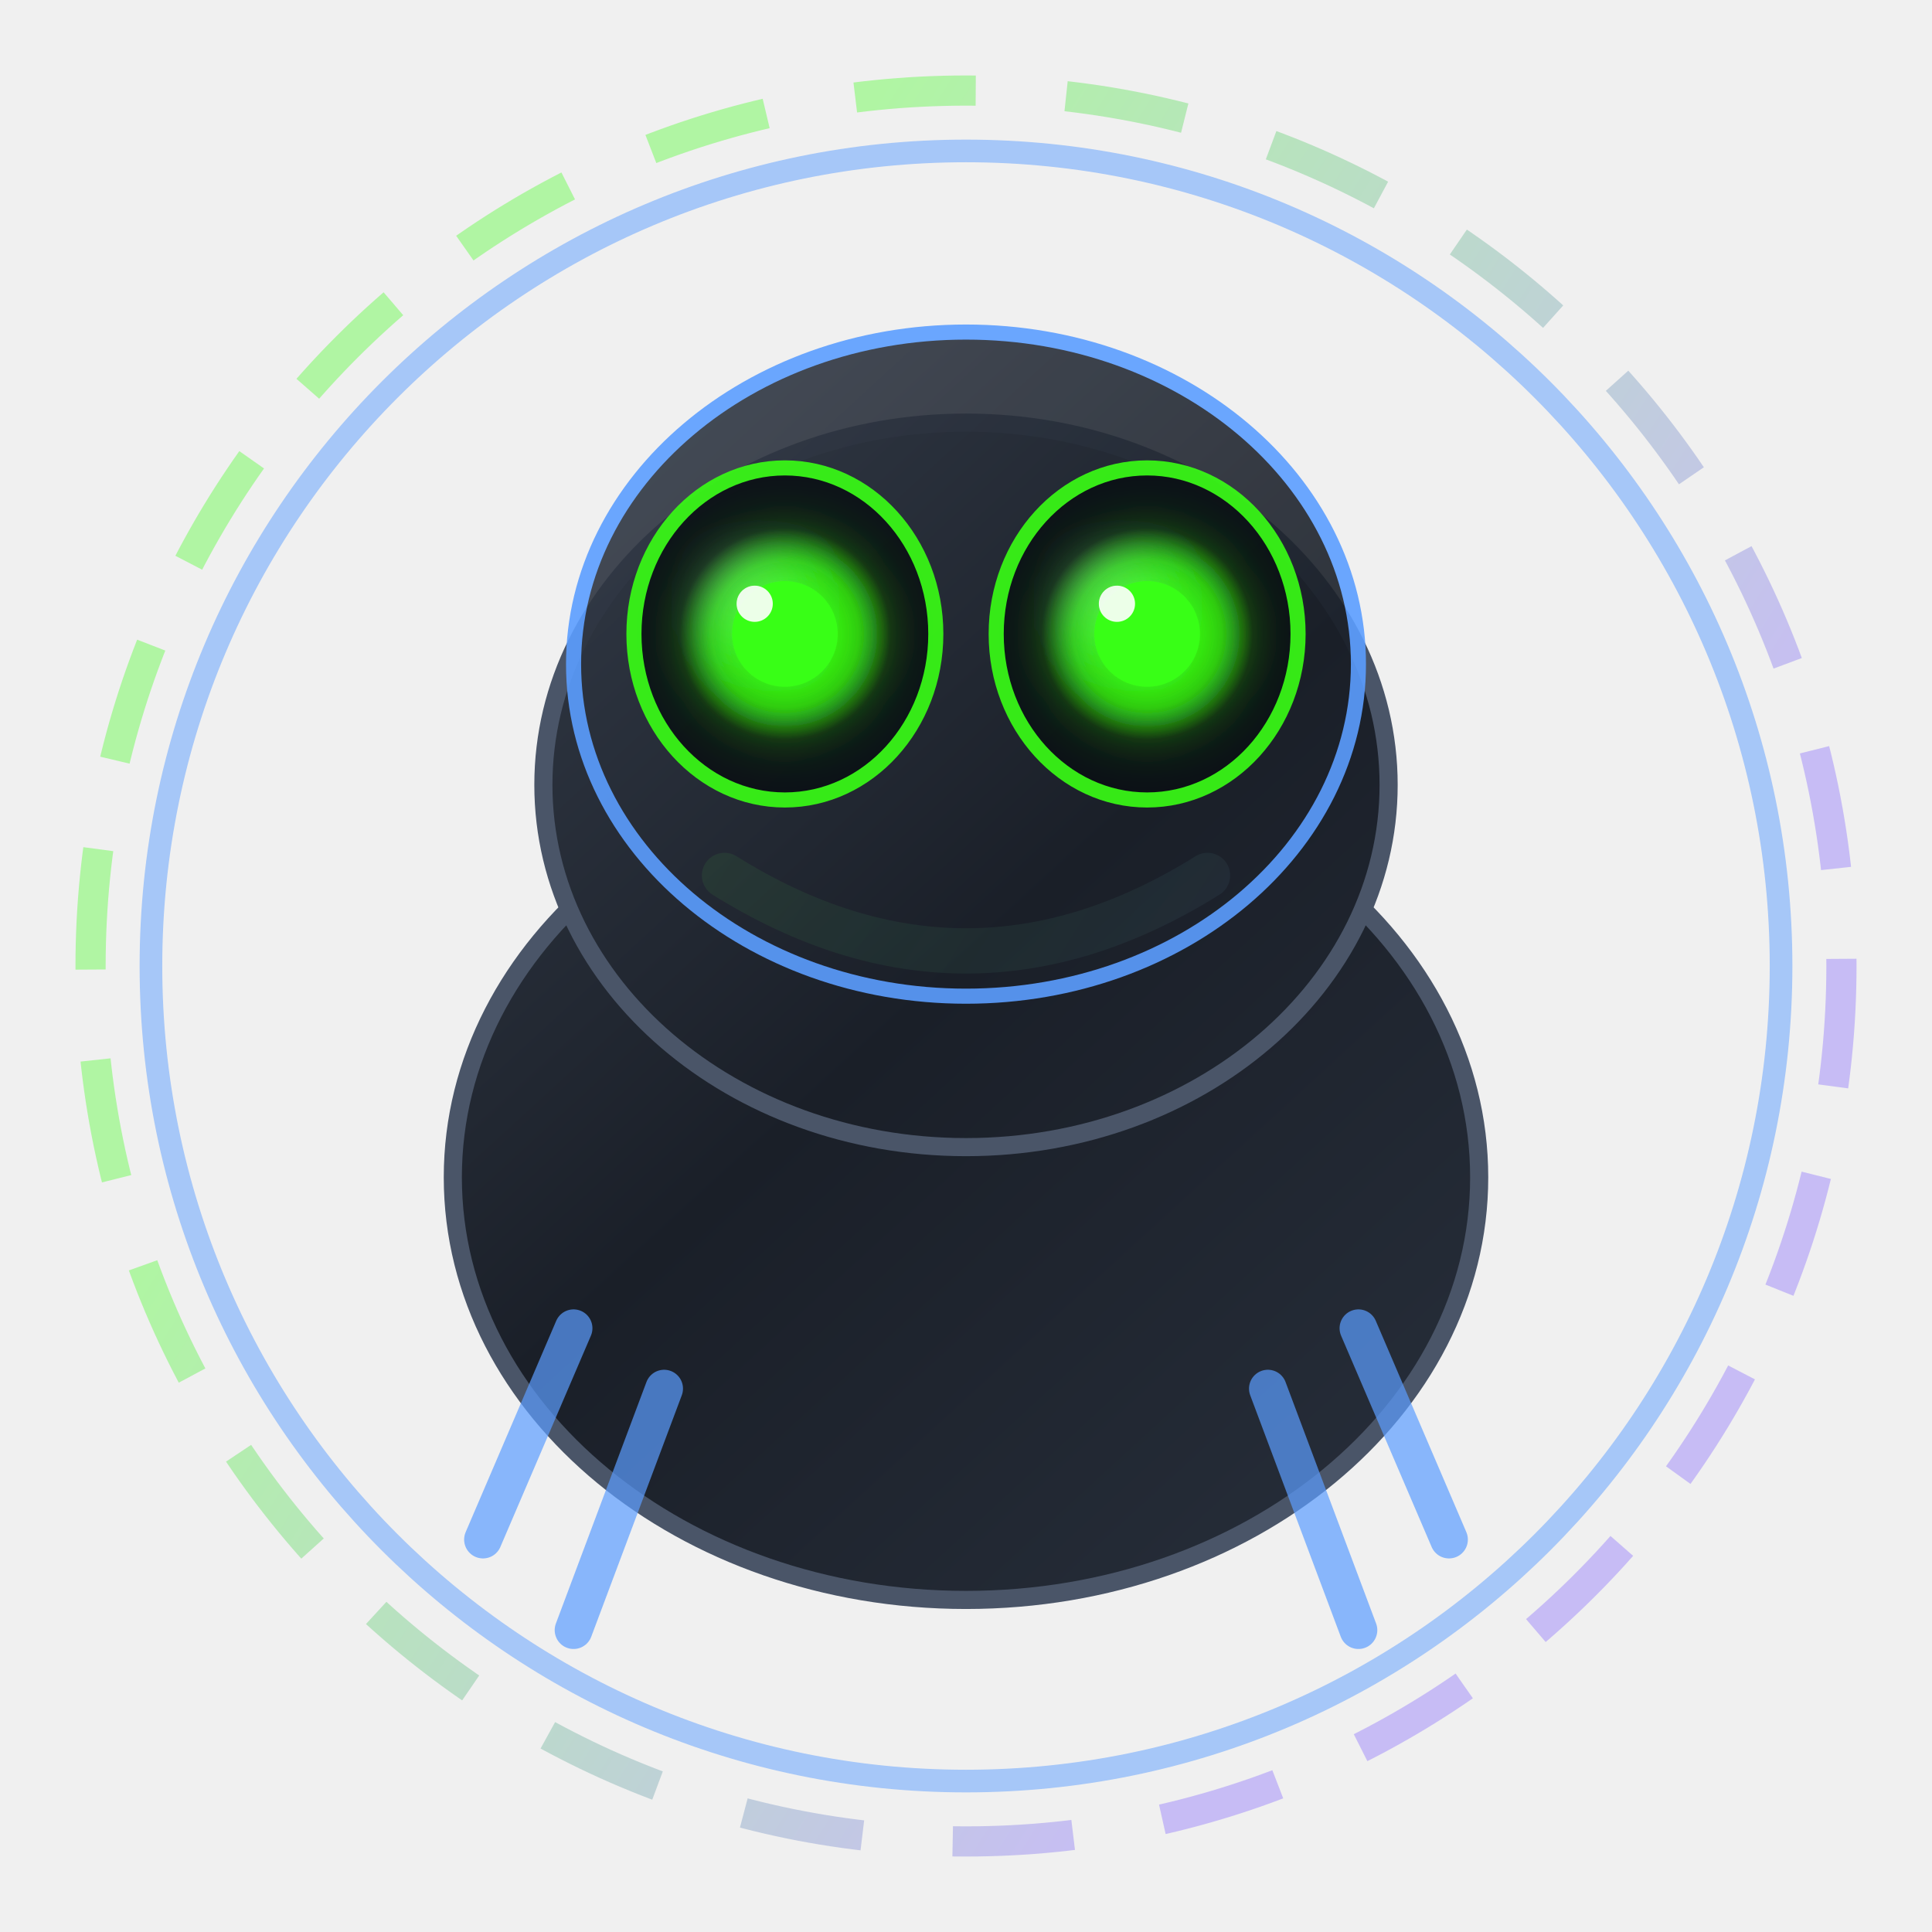
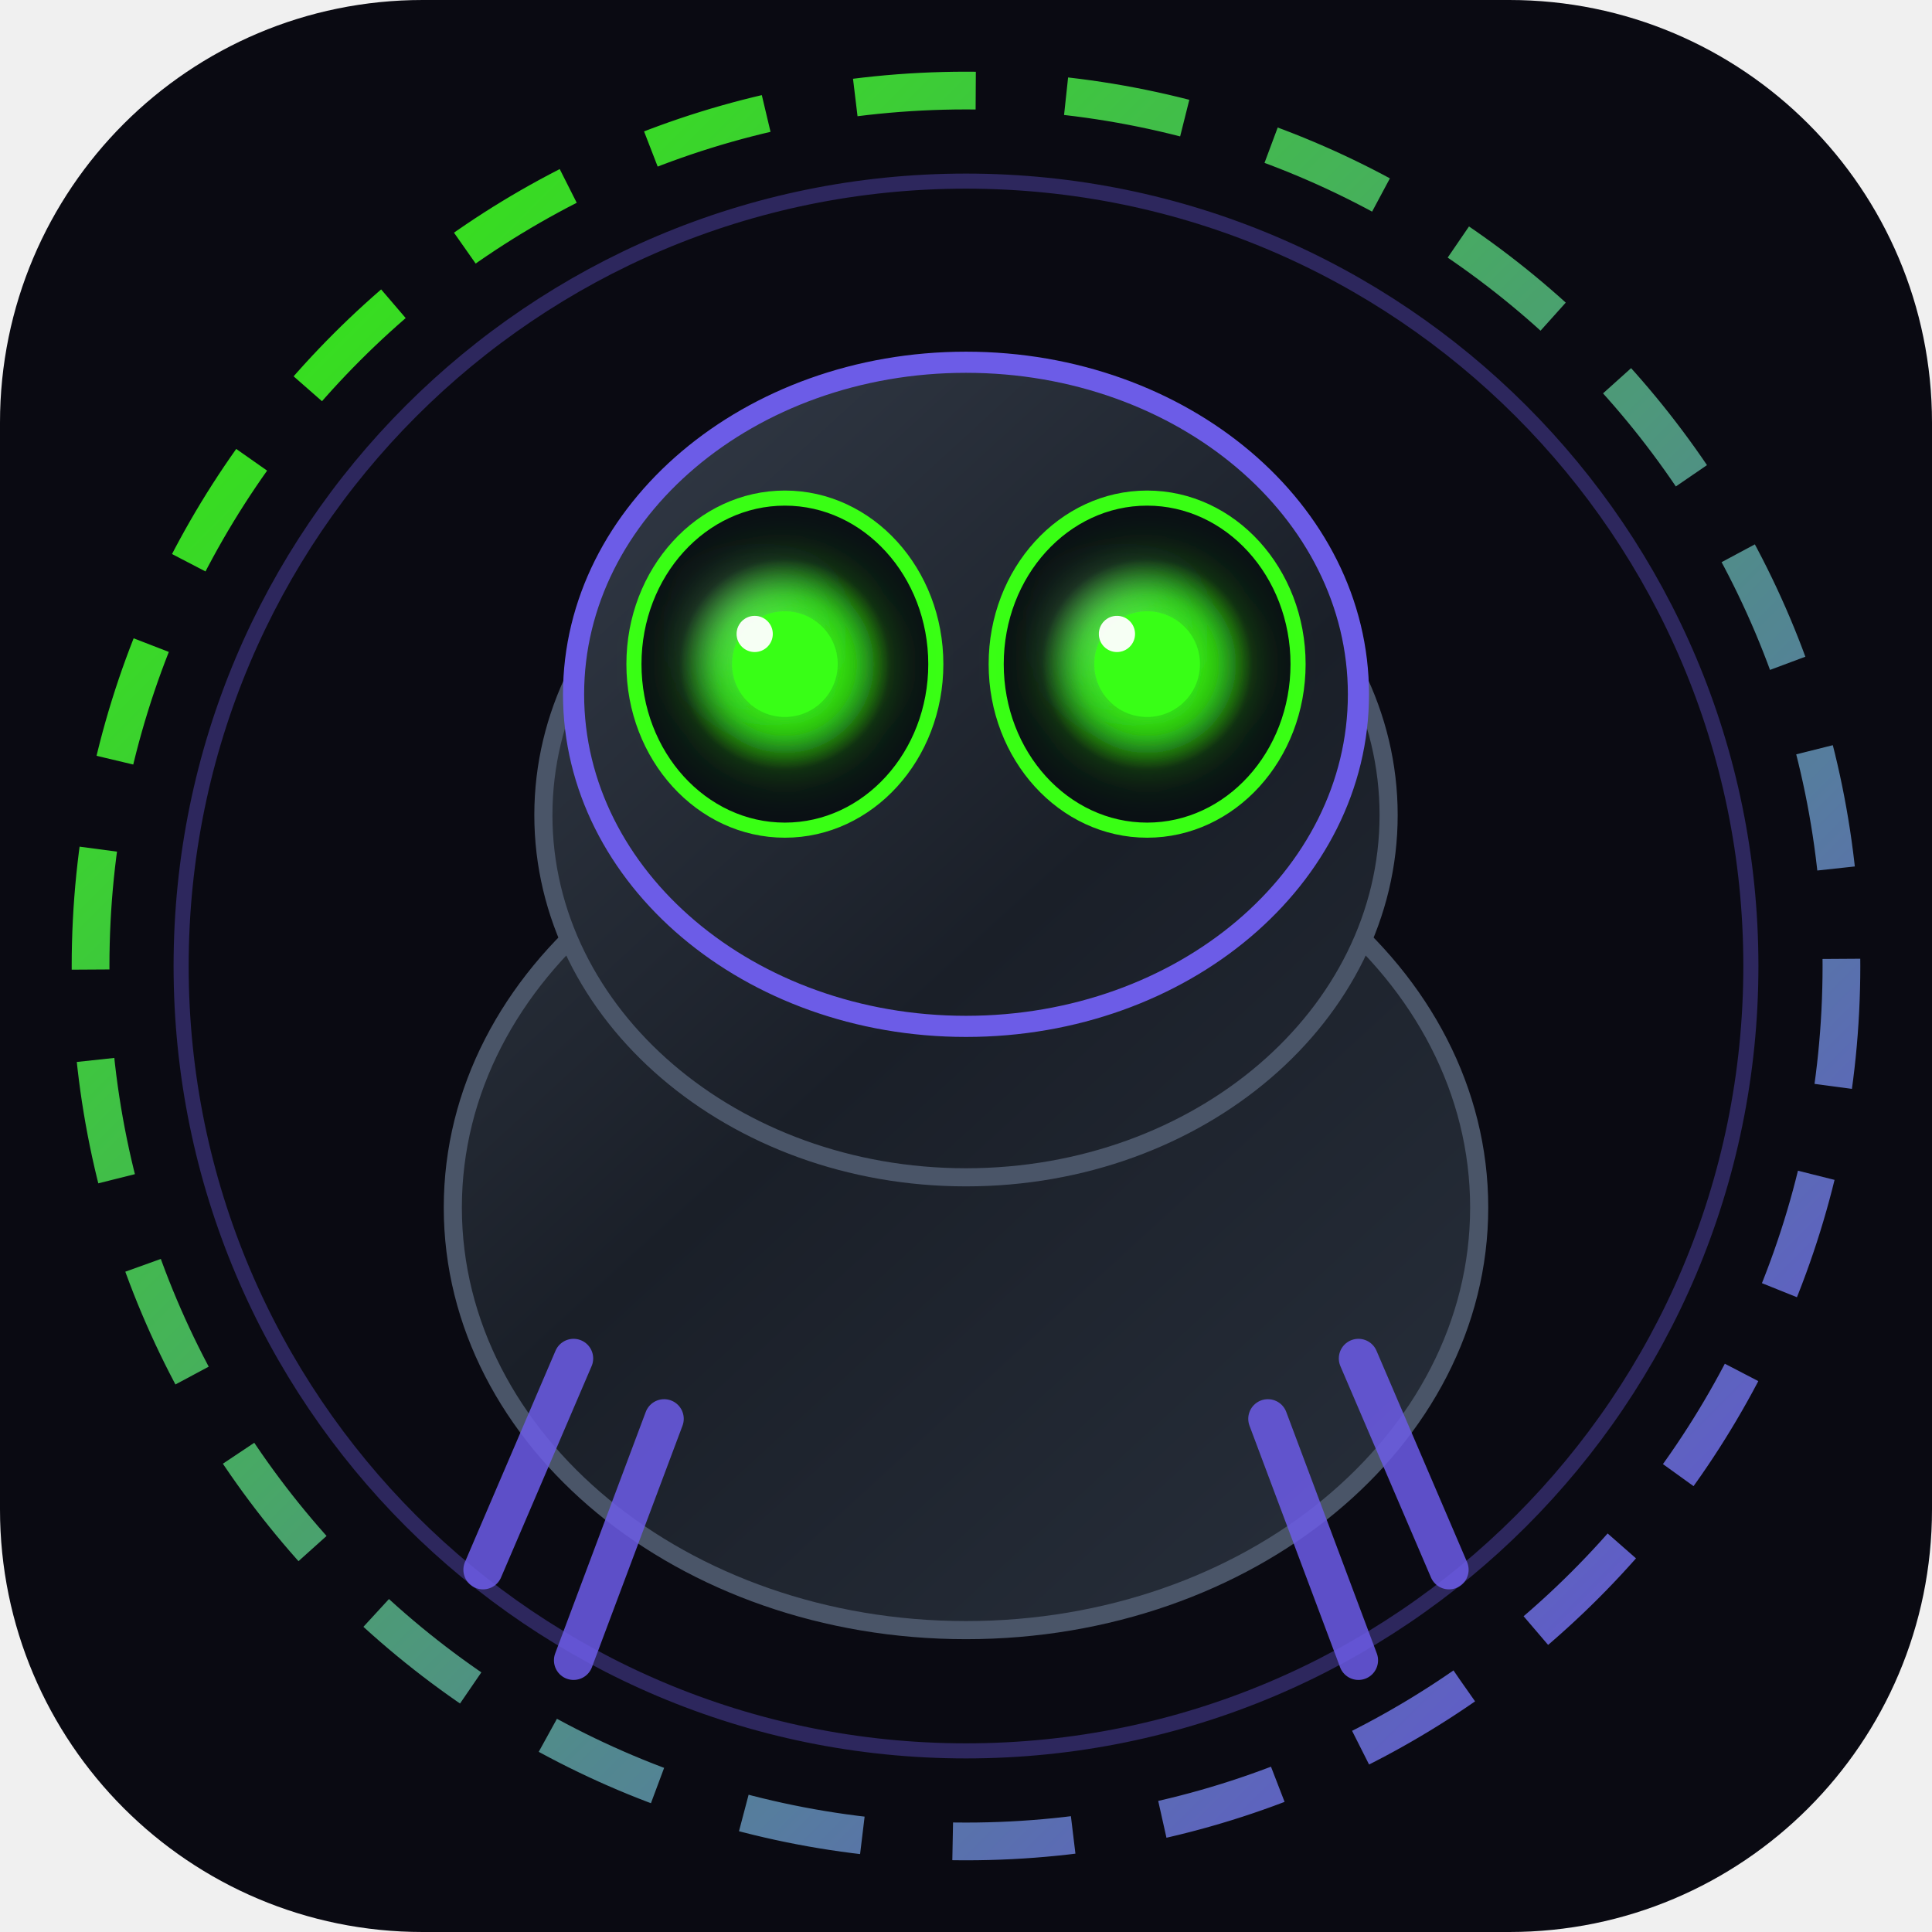
- <svg xmlns="http://www.w3.org/2000/svg" viewBox="0 0 128 128" fill="none" role="img" aria-label="Curse Monitor by Lorapok Labs — Larvae mascot">
+ <svg xmlns="http://www.w3.org/2000/svg" viewBox="0 0 128 128" fill="none" role="img" aria-label="Curse Monitor by Lorapok">
  <defs>
    <linearGradient id="armor" x1="20" y1="16" x2="108" y2="112" gradientUnits="userSpaceOnUse">
      <stop offset="0%" stop-color="#3d4654" />
      <stop offset="50%" stop-color="#1a1f28" />
      <stop offset="100%" stop-color="#2b3340" />
    </linearGradient>
-     <linearGradient id="neonPanel" x1="32" y1="48" x2="96" y2="88" gradientUnits="userSpaceOnUse">
+     <linearGradient id="ring" x1="16" y1="16" x2="112" y2="112" gradientUnits="userSpaceOnUse">
      <stop offset="0%" stop-color="#39ff14" />
-       <stop offset="100%" stop-color="#7c5cff" />
+       <stop offset="100%" stop-color="#6C5CE7" />
    </linearGradient>
    <radialGradient id="eyeGlow" cx="50%" cy="50%" r="50%">
      <stop offset="0%" stop-color="#39ff14" />
-       <stop offset="70%" stop-color="#39ff14" stop-opacity="0.6" />
+       <stop offset="65%" stop-color="#39ff14" stop-opacity="0.55" />
      <stop offset="100%" stop-color="#39ff14" stop-opacity="0" />
    </radialGradient>
    <filter id="glow" x="-50%" y="-50%" width="200%" height="200%">
-       <feGaussianBlur stdDeviation="2" result="b" />
+       <feGaussianBlur stdDeviation="2.2" result="b" />
      <feMerge>
        <feMergeNode in="b" />
        <feMergeNode in="SourceGraphic" />
      </feMerge>
    </filter>
  </defs>
-   <circle class="usage-ring" cx="64" cy="64" r="58" stroke="url(#neonPanel)" stroke-width="2" stroke-opacity="0.35" fill="none" stroke-dasharray="8 6">
-     <animateTransform attributeName="transform" type="rotate" from="0 64 64" to="360 64 64" dur="24s" repeatCount="indefinite" />
+   <rect width="128" height="128" rx="28" fill="#0a0a12" />
+   <circle cx="64" cy="64" r="58" stroke="url(#ring)" stroke-width="2.5" fill="none" stroke-dasharray="8 6" opacity="0.9">
+     <animateTransform attributeName="transform" type="rotate" from="0 64 64" to="360 64 64" dur="18s" repeatCount="indefinite" />
  </circle>
-   <circle class="usage-pulse" cx="64" cy="64" r="54" stroke="#5b9dff" stroke-width="1.5" fill="none" opacity="0.5">
-     <animate attributeName="r" values="52;56;52" dur="2.5s" repeatCount="indefinite" />
-     <animate attributeName="opacity" values="0.25;0.55;0.25" dur="2.5s" repeatCount="indefinite" />
+   <circle cx="64" cy="64" r="52" stroke="#6C5CE7" stroke-width="1" fill="none" opacity="0.35">
+     <animate attributeName="r" values="50;54;50" dur="2.8s" repeatCount="indefinite" />
+     <animate attributeName="opacity" values="0.2;0.45;0.2" dur="2.8s" repeatCount="indefinite" />
  </circle>
-   <ellipse cx="64" cy="78" rx="34" ry="28" fill="url(#armor)" stroke="#4a5568" stroke-width="1.2" />
-   <ellipse cx="64" cy="52" rx="28" ry="24" fill="url(#armor)" stroke="#4a5568" stroke-width="1.2" />
-   <path d="M48 58 Q64 68 80 58" stroke="url(#neonPanel)" stroke-width="3" stroke-linecap="round" opacity="0.85" />
-   <path d="M38 88 L32 102 M44 92 L38 108 M84 92 L90 108 M90 88 L96 102" stroke="#5b9dff" stroke-width="2.5" stroke-linecap="round" opacity="0.7" />
-   <ellipse cx="64" cy="44" rx="26" ry="22" fill="url(#armor)" stroke="#5b9dff" stroke-width="1" opacity="0.9" />
-   <ellipse cx="52" cy="42" rx="10" ry="11" fill="#0a0e14" stroke="#39ff14" stroke-width="1" opacity="0.9" />
-   <ellipse cx="76" cy="42" rx="10" ry="11" fill="#0a0e14" stroke="#39ff14" stroke-width="1" opacity="0.9" />
-   <g class="eyes" filter="url(#glow)">
-     <circle class="eye-glow eye-left" cx="52" cy="42" r="7" fill="url(#eyeGlow)" />
-     <circle class="eye-glow eye-right" cx="76" cy="42" r="7" fill="url(#eyeGlow)" />
-     <circle class="pupil pupil-left" cx="52" cy="42" r="3.5" fill="#39ff14">
+   <ellipse cx="64" cy="80" rx="34" ry="28" fill="url(#armor)" stroke="#4a5568" stroke-width="1.2" />
+   <ellipse cx="64" cy="54" rx="28" ry="24" fill="url(#armor)" stroke="#4a5568" stroke-width="1.2" />
+   <path d="M48 60 Q64 70 80 60" stroke="url(#ring)" stroke-width="3" stroke-linecap="round" opacity="0.9" />
+   <path d="M38 90 L32 104 M44 94 L38 110 M84 94 L90 110 M90 90 L96 104" stroke="#6C5CE7" stroke-width="2.6" stroke-linecap="round" opacity="0.85" />
+   <ellipse cx="64" cy="46" rx="26" ry="22" fill="url(#armor)" stroke="#6C5CE7" stroke-width="1.4" />
+   <ellipse cx="52" cy="44" rx="10" ry="11" fill="#0a0e14" stroke="#39ff14" stroke-width="1" />
+   <ellipse cx="76" cy="44" rx="10" ry="11" fill="#0a0e14" stroke="#39ff14" stroke-width="1" />
+   <g filter="url(#glow)">
+     <circle cx="52" cy="44" r="7" fill="url(#eyeGlow)">
+       <animate attributeName="opacity" values="0.75;1;0.75" dur="1.6s" repeatCount="indefinite" />
+     </circle>
+     <circle cx="76" cy="44" r="7" fill="url(#eyeGlow)">
+       <animate attributeName="opacity" values="0.75;1;0.75" dur="1.6s" repeatCount="indefinite" />
+     </circle>
+     <circle cx="52" cy="44" r="3.5" fill="#39ff14">
      <animate attributeName="cx" values="50;54;51;53;52" dur="4s" repeatCount="indefinite" />
    </circle>
-     <circle class="pupil pupil-right" cx="76" cy="42" r="3.5" fill="#39ff14">
+     <circle cx="76" cy="44" r="3.5" fill="#39ff14">
      <animate attributeName="cx" values="74;78;75;77;76" dur="4s" repeatCount="indefinite" />
    </circle>
-     <circle class="eye-shine" cx="50" cy="40" r="1.2" fill="white" opacity="0.9">
-       <animate attributeName="opacity" values="0.6;1;0.6" dur="1.8s" repeatCount="indefinite" />
-     </circle>
-     <circle class="eye-shine" cx="74" cy="40" r="1.2" fill="white" opacity="0.9">
-       <animate attributeName="opacity" values="0.6;1;0.6" dur="1.8s" repeatCount="indefinite" />
-     </circle>
+     <circle cx="50" cy="42" r="1.2" fill="#fff" opacity="0.95" />
+     <circle cx="74" cy="42" r="1.2" fill="#fff" opacity="0.95" />
  </g>
</svg>
